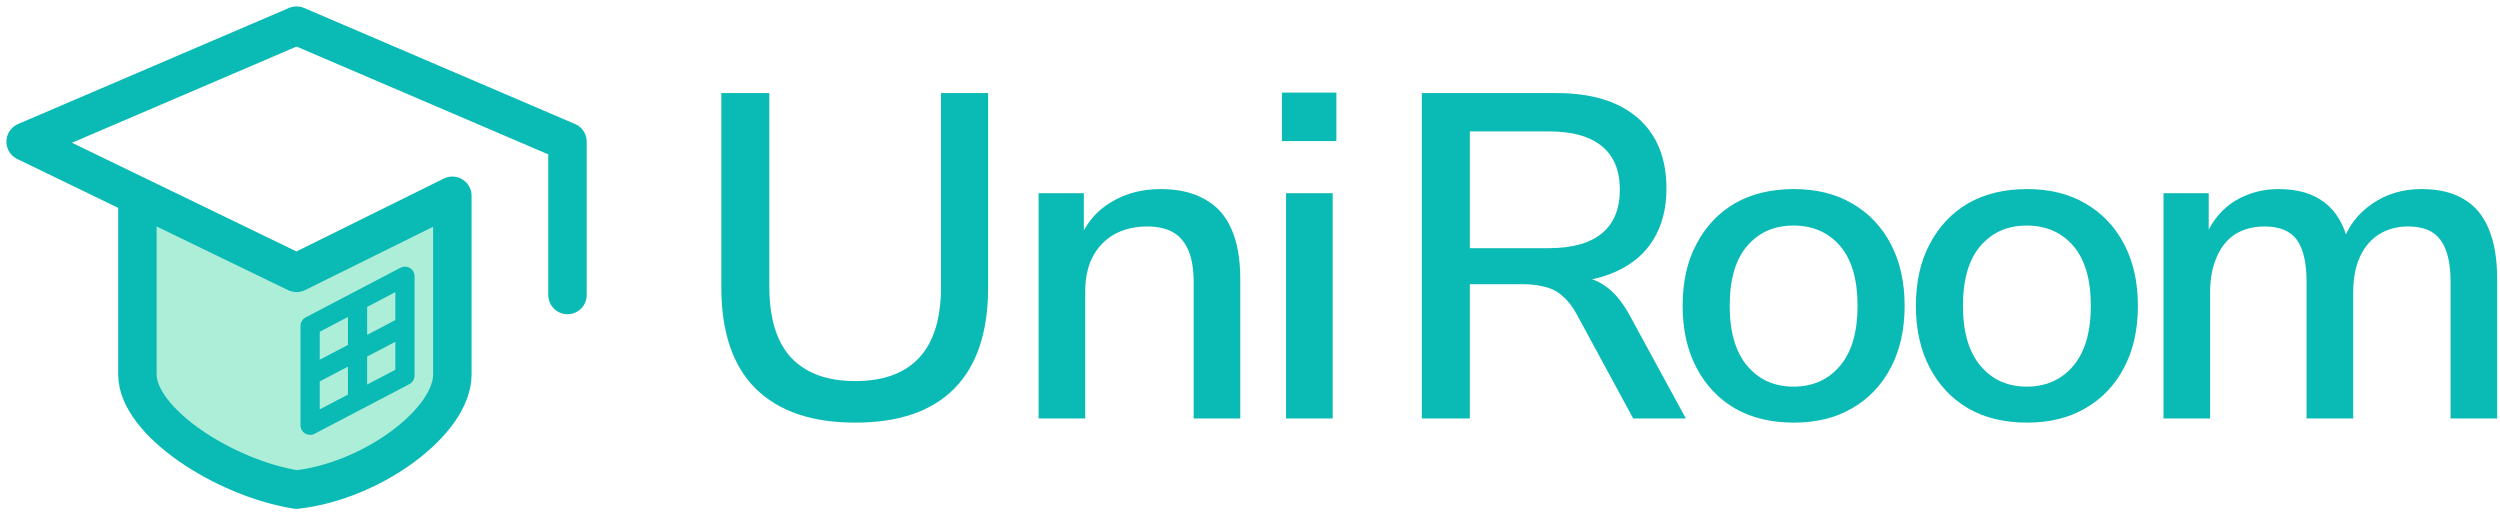
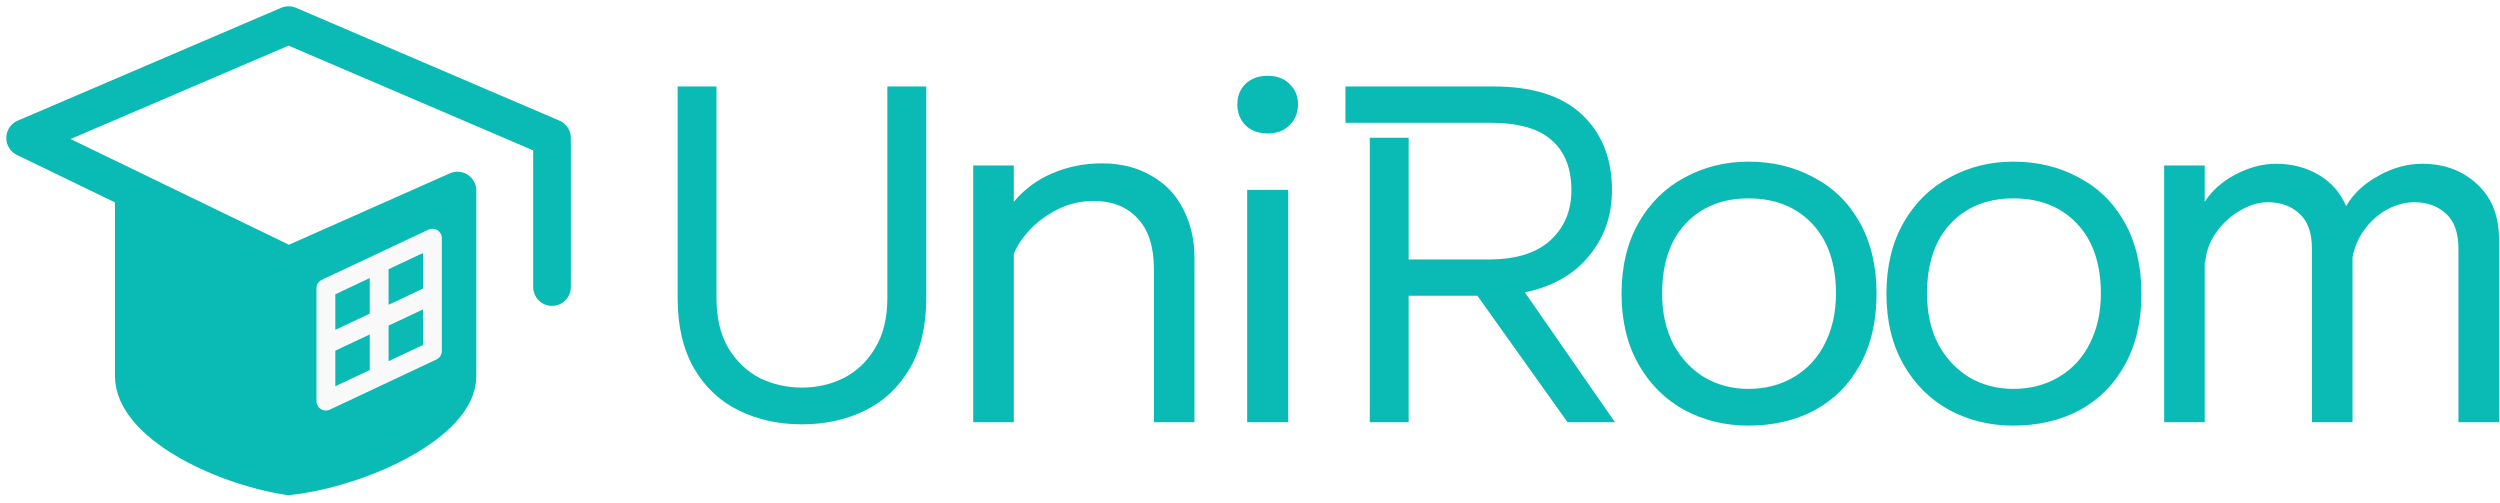
- <svg xmlns="http://www.w3.org/2000/svg" width="195" height="40" viewBox="0 0 195 40" fill="none">
-   <path d="M10.717 15.272L16.925 18.278L23.132 21.283L35.283 15.272V29.208C35.283 32.887 29.049 37.515 23.132 38.189C17.486 37.29 10.717 32.887 10.717 29.208V15.272Z" fill="#ADEED9" />
-   <path d="M44.264 23.009V11.052L23.132 2L2 11.052L23.132 21.283M23.132 21.283L35.283 15.272V29.208C35.283 32.887 29.049 37.515 23.132 38.189C17.486 37.29 10.717 32.887 10.717 29.208V15.272L16.925 18.278L23.132 21.283Z" stroke="#0ABAB5" stroke-width="3" stroke-miterlimit="9.567" stroke-linecap="round" stroke-linejoin="round" />
-   <path d="M27.887 23.484L24.189 25.421V29.296M27.887 23.484L29.736 22.516L31.585 21.547V25.421M27.887 23.484V27.358M24.189 29.296V33.17L27.887 31.233M24.189 29.296L27.887 27.358M31.585 25.421V29.296L27.887 31.233M31.585 25.421L27.887 27.358M27.887 27.358V31.233" stroke="#0ABAB5" stroke-width="1.5" stroke-linejoin="round" />
-   <path d="M66.704 32.965C63.321 32.965 60.728 32.077 58.928 30.3C57.153 28.524 56.264 25.896 56.264 22.416V7.261H60.008V22.345C60.008 24.817 60.572 26.665 61.7 27.889C62.852 29.113 64.52 29.724 66.704 29.724C68.912 29.724 70.581 29.113 71.709 27.889C72.837 26.665 73.4 24.817 73.4 22.345V7.261H77.073V22.416C77.073 25.896 76.197 28.524 74.445 30.3C72.692 32.077 70.112 32.965 66.704 32.965ZM81.011 32.641V15.072H84.539V18.817H84.143C84.671 17.473 85.499 16.465 86.627 15.793C87.755 15.097 89.051 14.748 90.515 14.748C91.907 14.748 93.059 15.012 93.971 15.54C94.907 16.044 95.603 16.825 96.059 17.881C96.515 18.913 96.743 20.221 96.743 21.805V32.641H93.107V22.02C93.107 21.012 92.975 20.197 92.711 19.573C92.447 18.924 92.051 18.445 91.523 18.133C90.995 17.82 90.311 17.665 89.471 17.665C88.511 17.665 87.659 17.869 86.915 18.276C86.195 18.684 85.631 19.273 85.223 20.041C84.839 20.808 84.647 21.697 84.647 22.704V32.641H81.011ZM99.989 11.005V7.225H104.237V11.005H99.989ZM100.313 32.641V15.072H103.949V32.641H100.313ZM110.903 32.641V7.261H121.415C124.151 7.261 126.263 7.909 127.751 9.205C129.239 10.501 129.983 12.336 129.983 14.713C129.983 16.248 129.647 17.569 128.975 18.672C128.303 19.776 127.319 20.616 126.023 21.192C124.751 21.768 123.215 22.056 121.415 22.056L121.739 21.552H122.675C123.635 21.552 124.463 21.793 125.159 22.273C125.879 22.753 126.527 23.52 127.103 24.576L131.495 32.641H127.391L122.999 24.541C122.663 23.916 122.291 23.436 121.883 23.101C121.499 22.741 121.043 22.5 120.515 22.381C120.011 22.236 119.411 22.165 118.715 22.165H114.647V32.641H110.903ZM114.647 19.357H120.803C122.627 19.357 124.007 18.973 124.943 18.204C125.879 17.436 126.347 16.297 126.347 14.784C126.347 13.296 125.879 12.168 124.943 11.4C124.007 10.633 122.627 10.248 120.803 10.248H114.647V19.357ZM139.921 32.965C138.145 32.965 136.609 32.593 135.313 31.849C134.041 31.105 133.045 30.049 132.325 28.68C131.605 27.312 131.245 25.704 131.245 23.857C131.245 21.985 131.605 20.377 132.325 19.032C133.045 17.665 134.041 16.608 135.313 15.864C136.609 15.12 138.145 14.748 139.921 14.748C141.673 14.748 143.185 15.12 144.457 15.864C145.753 16.608 146.761 17.665 147.481 19.032C148.201 20.401 148.561 22.009 148.561 23.857C148.561 25.704 148.201 27.312 147.481 28.68C146.761 30.049 145.753 31.105 144.457 31.849C143.185 32.593 141.673 32.965 139.921 32.965ZM139.885 30.157C141.397 30.157 142.609 29.616 143.521 28.537C144.433 27.456 144.889 25.896 144.889 23.857C144.889 21.793 144.433 20.233 143.521 19.177C142.609 18.12 141.397 17.593 139.885 17.593C138.397 17.593 137.197 18.12 136.285 19.177C135.373 20.233 134.917 21.793 134.917 23.857C134.917 25.896 135.373 27.456 136.285 28.537C137.197 29.616 138.397 30.157 139.885 30.157ZM158.116 32.965C156.34 32.965 154.804 32.593 153.508 31.849C152.236 31.105 151.24 30.049 150.52 28.68C149.8 27.312 149.44 25.704 149.44 23.857C149.44 21.985 149.8 20.377 150.52 19.032C151.24 17.665 152.236 16.608 153.508 15.864C154.804 15.12 156.34 14.748 158.116 14.748C159.868 14.748 161.38 15.12 162.652 15.864C163.948 16.608 164.956 17.665 165.676 19.032C166.396 20.401 166.756 22.009 166.756 23.857C166.756 25.704 166.396 27.312 165.676 28.68C164.956 30.049 163.948 31.105 162.652 31.849C161.38 32.593 159.868 32.965 158.116 32.965ZM158.08 30.157C159.592 30.157 160.804 29.616 161.716 28.537C162.628 27.456 163.084 25.896 163.084 23.857C163.084 21.793 162.628 20.233 161.716 19.177C160.804 18.12 159.592 17.593 158.08 17.593C156.592 17.593 155.392 18.12 154.48 19.177C153.568 20.233 153.112 21.793 153.112 23.857C153.112 25.896 153.568 27.456 154.48 28.537C155.392 29.616 156.592 30.157 158.08 30.157ZM168.752 32.641V15.072H172.28V18.817H171.884C172.196 17.953 172.628 17.221 173.18 16.62C173.732 16.02 174.392 15.565 175.16 15.252C175.952 14.916 176.816 14.748 177.752 14.748C179.216 14.748 180.404 15.097 181.316 15.793C182.228 16.488 182.852 17.556 183.188 18.997H182.684C183.14 17.677 183.92 16.645 185.024 15.9C186.128 15.133 187.412 14.748 188.876 14.748C190.22 14.748 191.324 15.012 192.188 15.54C193.052 16.044 193.7 16.825 194.132 17.881C194.564 18.913 194.78 20.221 194.78 21.805V32.641H191.144V21.985C191.144 20.497 190.88 19.404 190.352 18.709C189.848 18.012 189.008 17.665 187.832 17.665C186.968 17.665 186.212 17.869 185.564 18.276C184.916 18.684 184.412 19.285 184.052 20.076C183.716 20.845 183.548 21.756 183.548 22.812V32.641H179.912V21.985C179.912 20.497 179.66 19.404 179.156 18.709C178.652 18.012 177.812 17.665 176.636 17.665C175.748 17.665 174.98 17.869 174.332 18.276C173.708 18.684 173.228 19.285 172.892 20.076C172.556 20.845 172.388 21.756 172.388 22.812V32.641H168.752Z" fill="#0ABAB5" />
+ <svg xmlns="http://www.w3.org/2000/svg" width="199" height="40" viewBox="0 0 199 40" fill="none">
+   <path d="M10.65 15.17L16.81 18.153L22.97 21.135L36.415 15.17V29.931C36.415 33.582 28.842 37.242 22.97 37.911C17.367 37.019 10.65 33.582 10.65 29.931V15.17Z" fill="#0ABAB5" />
+   <path d="M43.94 22.848V10.982L22.97 2L2 10.982L22.97 21.135M22.97 21.135L36.415 15.17V29.931C36.415 33.582 28.842 37.242 22.97 37.911C17.367 37.019 10.65 33.582 10.65 29.931V15.17L16.81 18.153L22.97 21.135Z" stroke="#0ABAB5" stroke-width="3" stroke-miterlimit="1.414" stroke-linecap="round" stroke-linejoin="round" />
+   <path d="M30.181 29.931L34.42 27.936V23.447M30.181 29.931L25.941 31.926V27.437M30.181 29.931V20.953M34.42 23.447V18.958L30.181 20.953M34.42 23.447L25.941 27.437M25.941 27.437V22.948L30.181 20.953" stroke="#F9F9F9" stroke-width="1.5" stroke-linejoin="round" />
+   <path d="M63.834 33.777C61.998 33.777 60.332 33.414 58.836 32.689C57.34 31.963 56.15 30.853 55.266 29.357C54.382 27.838 53.94 25.968 53.94 23.747V6.883H57.034V23.713C57.034 25.322 57.351 26.659 57.986 27.725C58.643 28.79 59.482 29.583 60.502 30.105C61.545 30.603 62.655 30.853 63.834 30.853C65.013 30.853 66.112 30.603 67.132 30.105C68.175 29.583 69.013 28.79 69.648 27.725C70.305 26.659 70.634 25.322 70.634 23.713V6.883H73.728V23.747C73.728 25.968 73.286 27.838 72.402 29.357C71.518 30.853 70.328 31.963 68.832 32.689C67.336 33.414 65.67 33.777 63.834 33.777ZM91.85 33.607V21.401C91.85 19.633 91.419 18.295 90.558 17.389C89.697 16.459 88.529 15.995 87.056 15.995C86.059 15.995 85.118 16.21 84.234 16.641C83.373 17.071 82.625 17.615 81.99 18.273C81.378 18.93 80.947 19.576 80.698 20.211V33.607H77.468V13.173H80.698V16.063C81.559 15.043 82.591 14.283 83.792 13.785C85.016 13.263 86.319 13.003 87.702 13.003C89.221 13.003 90.535 13.331 91.646 13.989C92.779 14.623 93.629 15.519 94.196 16.675C94.785 17.808 95.08 19.1 95.08 20.551V33.607H91.85ZM102.539 33.607H99.275V15.111H102.539V33.607ZM103.321 8.311C103.321 8.968 103.095 9.523 102.641 9.977C102.211 10.407 101.633 10.623 100.907 10.623C100.182 10.623 99.593 10.407 99.139 9.977C98.709 9.523 98.493 8.968 98.493 8.311C98.493 7.653 98.709 7.109 99.139 6.679C99.593 6.248 100.182 6.033 100.907 6.033C101.633 6.033 102.211 6.248 102.641 6.679C103.095 7.109 103.321 7.653 103.321 8.311ZM118.521 20.653C120.674 20.653 122.306 20.143 123.417 19.123C124.527 18.103 125.083 16.777 125.083 15.145C125.083 13.399 124.561 12.073 123.519 11.167C122.499 10.237 120.867 9.773 118.623 9.773H107.097V6.883H118.895C122 6.883 124.346 7.631 125.933 9.127C127.519 10.623 128.313 12.629 128.313 15.145C128.313 17.162 127.701 18.907 126.477 20.381C125.275 21.854 123.575 22.817 121.377 23.271L128.551 33.607H124.777L117.603 23.543H112.129V33.607H109.035V10.963H112.129V20.653H118.521ZM129.075 23.373C129.075 21.197 129.529 19.315 130.435 17.729C131.342 16.142 132.566 14.941 134.107 14.125C135.649 13.286 137.337 12.867 139.173 12.867C141.1 12.867 142.834 13.286 144.375 14.125C145.939 14.941 147.163 16.142 148.047 17.729C148.931 19.315 149.373 21.197 149.373 23.373C149.373 25.571 148.931 27.464 148.047 29.051C147.186 30.615 145.985 31.816 144.443 32.655C142.902 33.471 141.145 33.879 139.173 33.879C137.337 33.879 135.649 33.471 134.107 32.655C132.566 31.816 131.342 30.603 130.435 29.017C129.529 27.43 129.075 25.549 129.075 23.373ZM132.305 23.373C132.305 24.891 132.6 26.229 133.189 27.385C133.801 28.518 134.629 29.402 135.671 30.037C136.714 30.649 137.881 30.955 139.173 30.955C140.533 30.955 141.746 30.637 142.811 30.003C143.877 29.368 144.693 28.484 145.259 27.351C145.849 26.195 146.143 24.869 146.143 23.373C146.143 20.993 145.509 19.134 144.239 17.797C142.97 16.459 141.281 15.791 139.173 15.791C137.111 15.791 135.445 16.459 134.175 17.797C132.929 19.134 132.305 20.993 132.305 23.373ZM150.161 23.373C150.161 21.197 150.614 19.315 151.521 17.729C152.427 16.142 153.651 14.941 155.193 14.125C156.734 13.286 158.423 12.867 160.259 12.867C162.185 12.867 163.919 13.286 165.461 14.125C167.025 14.941 168.249 16.142 169.133 17.729C170.017 19.315 170.459 21.197 170.459 23.373C170.459 25.571 170.017 27.464 169.133 29.051C168.271 30.615 167.07 31.816 165.529 32.655C163.987 33.471 162.231 33.879 160.259 33.879C158.423 33.879 156.734 33.471 155.193 32.655C153.651 31.816 152.427 30.603 151.521 29.017C150.614 27.43 150.161 25.549 150.161 23.373ZM153.391 23.373C153.391 24.891 153.685 26.229 154.275 27.385C154.887 28.518 155.714 29.402 156.757 30.037C157.799 30.649 158.967 30.955 160.259 30.955C161.619 30.955 162.831 30.637 163.897 30.003C164.962 29.368 165.778 28.484 166.345 27.351C166.934 26.195 167.229 24.869 167.229 23.373C167.229 20.993 166.594 19.134 165.325 17.797C164.055 16.459 162.367 15.791 160.259 15.791C158.196 15.791 156.53 16.459 155.261 17.797C154.014 19.134 153.391 20.993 153.391 23.373ZM195.692 33.607V19.803C195.692 18.533 195.363 17.604 194.706 17.015C194.049 16.403 193.21 16.097 192.19 16.097C191.465 16.097 190.739 16.289 190.014 16.675C189.311 17.06 188.711 17.593 188.212 18.273C187.713 18.953 187.396 19.689 187.26 20.483V33.607H184.03V19.803C184.03 18.533 183.701 17.604 183.044 17.015C182.387 16.403 181.548 16.097 180.528 16.097C179.78 16.097 179.032 16.323 178.284 16.777C177.536 17.207 176.901 17.797 176.38 18.545C175.859 19.293 175.575 20.109 175.53 20.993L175.496 20.755V33.607H172.266V13.173H175.496V16.063C176.063 15.179 176.879 14.453 177.944 13.887C179.032 13.32 180.109 13.037 181.174 13.037C182.443 13.037 183.577 13.331 184.574 13.921C185.571 14.51 186.297 15.337 186.75 16.403C187.339 15.405 188.201 14.601 189.334 13.989C190.467 13.354 191.623 13.037 192.802 13.037C194.57 13.037 196.032 13.581 197.188 14.669C198.344 15.734 198.922 17.196 198.922 19.055V33.607H195.692Z" fill="#0ABAB5" />
</svg>
